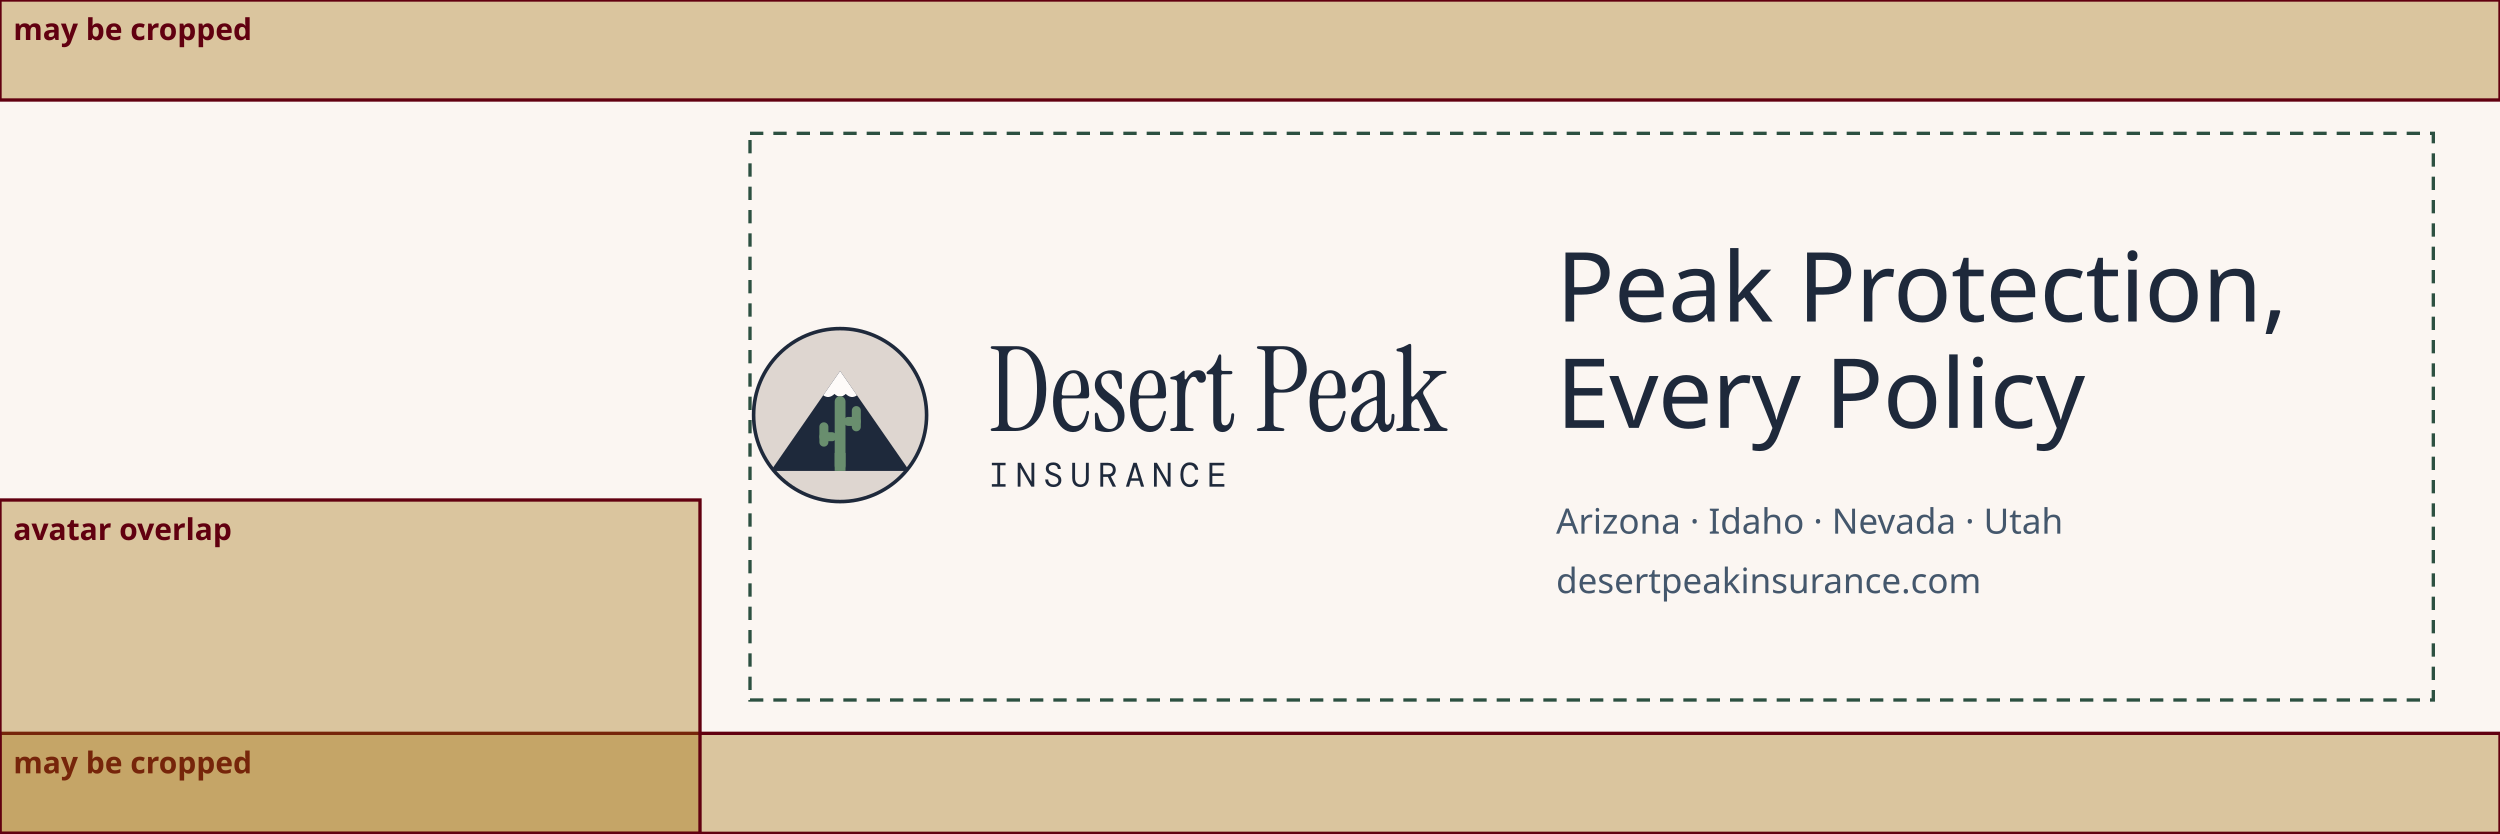
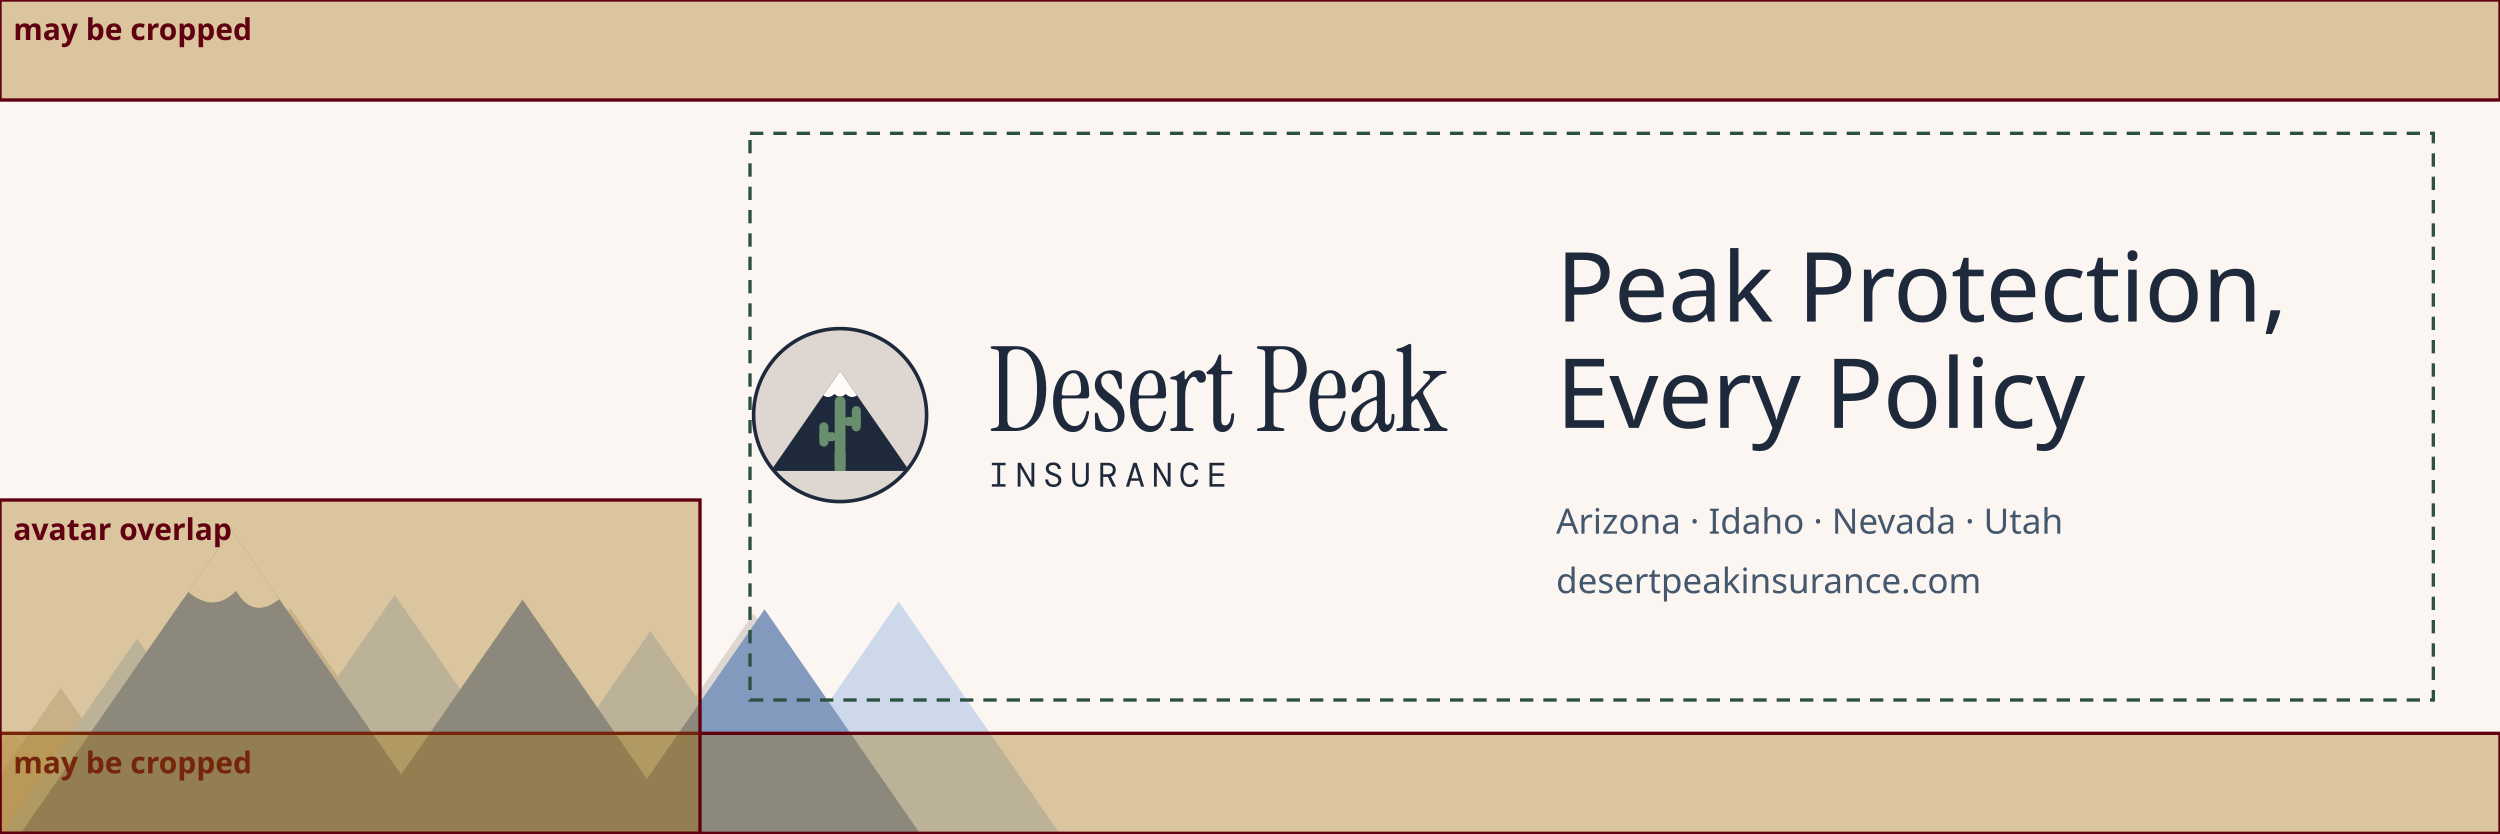
<svg xmlns="http://www.w3.org/2000/svg" viewBox="0 0 1500 500" width="1500" height="500" role="img" aria-labelledby="t">
  <style>@font-face{font-family:"Archivo";src:url("../../../../fonts/archivo-variable.woff2") format("woff2");font-weight:100 900;font-stretch:62% 125%;font-style:normal;font-display:block}
@font-face{font-family:"Archivo";src:url("../../../../fonts/archivo-italic-variable.woff2") format("woff2");font-weight:100 900;font-stretch:62% 125%;font-style:italic;font-display:block}
@font-face{font-family:"Source Serif 4";src:url("../../../../fonts/source-serif-4-variable.woff2") format("woff2");font-weight:200 900;font-style:normal;font-display:block}
@font-face{font-family:"Source Serif 4";src:url("../../../../fonts/source-serif-4-italic-variable.woff2") format("woff2");font-weight:200 900;font-style:italic;font-display:block}
@font-face{font-family:"Instrument Serif";src:url("../../../../fonts/instrument-serif-400.woff2") format("woff2");font-weight:400;font-style:normal;font-display:block}
@font-face{font-family:"Figtree";src:url("../../../../fonts/figtree-variable.woff2") format("woff2");font-weight:300 900;font-style:normal;font-display:block}
@font-face{font-family:"Figtree";src:url("../../../../fonts/figtree-italic-variable.woff2") format("woff2");font-weight:300 900;font-style:italic;font-display:block}
@font-face{font-family:"DM Mono";src:url("../../../../fonts/dm-mono-400.woff2") format("woff2");font-weight:400;font-style:normal;font-display:block}</style>
  <rect width="1500" height="500" fill="#FBF6F2" />
+   <g data-art="ridges">
+     <rect x="0" y="439.6" width="400" height="1" fill="#DED6D0" />
+     <polygon fill="#F1EAE5" points="-40,502 -38.12,502 6.5,437.68 51.12,502 43.88,502 90.13,435.32 136.39,502 117.59,502 153.94,449.59 190.3,502 183.41,502 225.42,441.43 267.44,502 256.34,502 302.68,435.2 349.01,502 334.65,502 389.59,422.8 444.52,502 429.18,502 471.07,441.62 512.96,502 460,502" />
+     <polygon fill="#DED6D0" points="-40,502 -25.55,502 36.43,412.65 98.41,502 79,502 174.14,364.86 269.27,502 243.52,502 318.99,393.21 394.46,502 359.16,502 452.15,367.96 545.13,502 460,502" />
+     <polygon fill="#CDD8EA" points="-40,502 -0.22,502 82.24,383.12 164.7,502 136.15,502 236.82,356.88 337.49,502 304.62,502 390.25,378.56 475.88,502 441.27,502 539.15,360.89 637.04,502 460,502" />
+     <polygon fill="#8399BE" points="-40,502 11.03,502 138.75,317.87 266.48,502 214.83,502 313.5,359.76 412.16,502 364.07,502 458.71,365.58 553.34,502 460,502" />
+     <path fill="#FBF6F2" d="M 138.75 317.87 L 167.61 359.47 q -15.87 12.48 -25.97 -4.99 q -14.43 14.98 -31.74 -2.08 L 109.89 359.47 Z" />
+   </g>
  <g data-logo="daniel/logo-horizontal.svg" transform="translate(450 195) scale(1.59)">
    <g transform="scale(.17)">
      <circle cx="200" cy="200" r="192" fill="#ded6d0" />
      <clipPath id="dpc">
        <circle cx="200" cy="200" r="192" />
      </clipPath>
      <g clip-path="url(#dpc)">
        <path fill="#1e293b" d="m200 102 154 222H46z" />
        <path fill="#fefbf9" d="m200 102 37.46 54q-12.49 9-24.97-3-12.49 12-24.98 0-12.48 12-24.97 3Z" />
        <g fill="#698e6e">
          <rect width="24" height="166" x="188" y="158" rx="12" />
          <path d="M188 284h24v40h-24z" />
          <rect width="20" height="56" x="226" y="180" rx="10" />
          <rect width="38" height="20" x="208" y="204" rx="10" />
          <rect width="20" height="54" x="154" y="216" rx="10" />
          <rect width="38" height="20" x="154" y="238" rx="10" />
        </g>
      </g>
      <circle cx="200" cy="200" r="192" fill="none" stroke="#1e293b" stroke-width="8" />
    </g>
    <path fill="#1e293b" d="M91.51 40q-.67 0-.67-.49 0-.4.58-.53l1.02-.18q1.52-.27 1.52-1.73V10.93q0-.93-.29-1.24t-1.23-.49l-1.02-.18q-.58-.13-.58-.53 0-.49.67-.49h8.98q3.47 0 6 2.02t3.91 5.67q1.38 3.64 1.38 8.44 0 4.85-1.45 8.4-1.44 3.56-4.06 5.51-2.63 1.96-6.23 1.96Zm8.71-1.16q3.96 0 6.02-3.77 2.07-3.78 2.07-10.94 0-7.11-1.98-11.04-1.97-3.93-5.84-3.93-3.38 0-3.38 3.24v23.2q0 1.78.73 2.51.74.73 2.38.73m21.65 1.56q-2.14 0-3.83-1.42-1.68-1.42-2.68-4.02t-1-6.03q0-3.51 1.02-6.17t2.8-4.18 3.95-1.51q2.63 0 4.25 2.15 1.62 2.16 1.62 7 0 1.47-1.11 1.47h-8.45q-.88 0-.88 1.02 0 4.71 1.37 7.07 1.38 2.35 3.51 2.35 1.69 0 2.76-1.2t1.73-4.04q.14-.49.58-.49.53 0 .4.89-.71 3.95-2.27 5.53-1.55 1.58-3.77 1.58m-3.56-13.82h4.49q2.13 0 2.13-2.22 0-2.89-.71-4.54-.71-1.64-2.13-1.64-1.73 0-2.91 2t-1.54 5.69q-.08.71.67.71m16.4 13.82q-1.02 0-2.18-.24-1.15-.25-1.86-.6-.4-.23-.4-.76l-.14-4.98q0-.75.58-.75.49 0 .67.71.75 3.15 1.84 4.31t2.65 1.15q1.29 0 2.13-1t.84-2.77-.97-3.16-3.29-3.02q-2.31-1.56-3.38-3.13-1.07-1.58-1.07-3.45 0-2.53 1.78-4.09 1.78-1.55 4.71-1.55.89 0 1.74.2.84.2 1.51.64.4.27.4.71l.09 4.89q0 .67-.54.67-.31 0-.44-.2-.14-.2-.22-.51-.89-2.89-1.78-4.03-.89-1.13-2.18-1.13-1.16 0-1.91.8-.76.8-.76 2 0 1.56.94 2.71.93 1.16 3.37 2.85 2.23 1.6 3.36 3.44 1.13 1.85 1.13 4.02 0 2.85-1.82 4.56t-4.8 1.71m16.18 0q-2.13 0-3.82-1.42t-2.69-4.02-1-6.03q0-3.51 1.02-6.17t2.8-4.18 3.96-1.51q2.62 0 4.24 2.15 1.62 2.16 1.62 7 0 1.47-1.11 1.47h-8.44q-.89 0-.89 1.02 0 4.71 1.38 7.07 1.37 2.35 3.51 2.35 1.69 0 2.75-1.2 1.07-1.2 1.74-4.04.13-.49.57-.49.54 0 .4.89-.71 3.95-2.26 5.53-1.56 1.58-3.78 1.58m-3.56-13.82h4.49q2.14 0 2.14-2.22 0-2.89-.72-4.54-.71-1.64-2.13-1.64-1.73 0-2.91 2t-1.53 5.69q-.09.71.66.71m17.43-6.4q1.82-3.11 4.4-3.11 1.46 0 2.17.86.71.87.71 1.94 0 .84-.42 1.37t-1.31.54q-.71 0-1.04-.34-.34-.33-.54-.77-.2-.45-.46-.78-.27-.33-.89-.33-.8 0-1.51.95-.71.96-1.18 2.56t-.47 3.64v10.31q0 .94.29 1.34t1.22.48l1.2.14q.49.09.49.49 0 .53-.66.53h-7.52q-.66 0-.66-.49 0-.4.58-.53l.53-.09q.93-.18 1.22-.56.29-.37.29-1.31V22.09q0-.8-.24-1.09-.25-.29-.87-.38l-.93-.13q-.58-.05-.58-.49 0-.36.71-.49 1.38-.22 2.11-.71t1.53-1.2q.4-.4.67-.4.4 0 .4.53v2.4q0 .31.27.38.26.07.49-.33m13.6 20.22q-1.56 0-2.56-1.09t-1-3.58V19.11q0-.53-.53-.53h-1.29q-.71 0-.71-.54 0-.35.4-.62 1.46-1.02 2.35-2.2t1.56-3.22q.31-.93.75-.93.49 0 .49.71v4.93q0 .62.62.62h2.89q.71 0 .71.63 0 .62-.71.62h-2.89q-.62 0-.62.62v16.58q0 .98.31 1.53.31.56 1.16.56.93 0 1.53-.94t.78-3.02q.09-.62.58-.62.53 0 .53.67-.13 3.42-1.4 4.93t-2.95 1.51m13.6-.4q-.67 0-.67-.49 0-.4.58-.53l1.02-.18q.93-.18 1.22-.49t.29-1.24V10.93q0-.93-.29-1.24t-1.22-.49l-1.02-.18q-.58-.13-.58-.53 0-.49.67-.49h9.28q2.63 0 4.63 1.13 2 1.14 3.11 3.14t1.11 4.62q0 2.53-1.11 4.49-1.11 1.95-3.07 3.04t-4.53 1.09h-3.2q-.62 0-.62.62v10.76q0 .93.35 1.27.36.33 1.6.55l1.65.27q.48.09.48.49 0 .53-.66.53Zm5.6-18.04q0 2.44 2.97 2.44 2.89 0 4.56-2.04t1.67-5.6q0-3.65-1.69-5.65t-4.8-2q-2.71 0-2.71 1.78Zm21.11 18.44q-2.14 0-3.83-1.42-1.68-1.42-2.68-4.02t-1-6.03q0-3.51 1.02-6.17t2.8-4.18 3.95-1.51q2.63 0 4.25 2.15 1.62 2.16 1.62 7 0 1.47-1.11 1.47h-8.45q-.88 0-.88 1.02 0 4.71 1.37 7.07 1.38 2.35 3.51 2.35 1.69 0 2.76-1.2t1.73-4.04q.14-.49.58-.49.53 0 .4.89-.71 3.95-2.27 5.53-1.55 1.58-3.77 1.58m-3.56-13.82h4.49q2.13 0 2.13-2.22 0-2.89-.71-4.54-.71-1.64-2.13-1.64-1.73 0-2.91 2t-1.54 5.69q-.08.71.67.71m15.91 13.82q-1.86 0-3.06-1.18t-1.2-3.13q0-1.91 1.2-3.62t3.28-3.09 4.76-2.22q.58-.18.58-.76v-4.04q0-2.14-.67-3.05t-1.82-.91q-1.11 0-2.02 1t-1.31 3.36q-.23 1.42-.96 2.06t-1.49.65q-1.24 0-1.24-1.25 0-1.29.73-2.55.73-1.27 1.93-2.31 1.2-1.05 2.63-1.67 1.42-.62 2.84-.62 4.4 0 4.4 5.11v13.6q0 1.86.93 1.86.58 0 1.07-.77.49-.78.49-2.65 0-.71.58-.71.53 0 .53.76 0 3.24-1.13 4.69-1.14 1.44-2.56 1.44-1.07 0-1.69-.87-.62-.86-.84-2.06-.05-.45-.38-.47t-.64.42q-1.07 1.47-2.18 2.22t-2.76.76m1.2-2.04q1.16 0 2.14-.83.97-.82 1.6-2.2.62-1.37.62-3.11v-3.24q0-.85-.94-.49-2.71.98-4.2 2.69-1.48 1.71-1.48 4.11 0 3.07 2.26 3.07M244.4 40q-.53 0-.53-.49 0-.44.49-.53l.62-.09q.93-.13 1.22-.53t.29-1.34V11.56q0-.8-.25-1.09-.24-.29-.86-.38l-.94-.13q-.48-.09-.48-.54 0-.44.48-.53 1.25-.27 2.09-.62.85-.36 1.43-.71.71-.45 1.06-.45.49 0 .49.71v18.62q0 .45.38.56t.73-.29l5.2-5.6q.94-1.02.78-1.71t-1.04-.87l-1.03-.17q-.57-.14-.57-.58 0-.45.62-.45h7.64q.62 0 .62.49t-.57.54l-.4.04q-1.03.09-2.05.78t-2.44 2.15l-2.76 2.94q-.93 1.02-.44 2l5.6 10.75q.49.89 1.06 1.29t1.43.58l.44.09q.53.13.53.53 0 .49-.62.49h-7.73q-.62 0-.62-.49 0-.44.57-.53l.76-.09q1.69-.22.71-2.18l-4.22-8.22q-.22-.45-.65-.49-.42-.04-.77.31l-.49.49q-.4.4-.54.8-.13.4-.13.89v6.53q0 .94.29 1.34t1.22.48l1.2.14q.49.09.49.53 0 .49-.53.49ZM91.27 61v-.94h2.05v-7.12h-2.05V52h5.17v.94H94.4v7.12h2.04V61Zm9.75 0v-9h1.1l4.09 7.11V52h1.07v9h-1.12l-4.09-7.11V61Zm13.5.15q-.95 0-1.65-.36t-1.08-1-.4-1.5h1.14q.01.77.52 1.33.5.56 1.47.56.89 0 1.37-.43t.48-1.04q0-.5-.23-.84t-.75-.6q-.52-.27-1.4-.55-1.23-.37-1.8-1.02-.56-.64-.56-1.59 0-.64.33-1.16t.96-.81 1.53-.29q.85 0 1.49.31.64.32.99.88t.35 1.3h-1.13q0-.36-.19-.71t-.58-.58-.98-.23q-.7 0-1.18.34t-.48.94q0 .45.22.75.21.31.7.56t1.32.54q.79.25 1.35.6.55.34.86.84t.3 1.24q0 .74-.37 1.3-.38.57-1.05.9-.66.32-1.55.32m10.18 0q-.9 0-1.6-.37t-1.1-1.14q-.41-.76-.41-1.92V52h1.08v5.76q0 1.16.57 1.79t1.49.63 1.48-.63q.55-.63.55-1.79V52h1.08v5.72q0 1.16-.41 1.92-.41.77-1.12 1.14t-1.61.37m7.5-.15v-9h2.76q1.04 0 1.72.35t1.01.94q.33.6.33 1.36 0 .89-.45 1.56-.46.68-1.4.95l1.95 3.84h-1.28l-1.81-3.69h-1.75V61Zm1.08-4.68h1.64q1.03 0 1.51-.47.49-.47.49-1.2 0-.77-.47-1.22t-1.54-.45h-1.63Zm8.57 4.68 2.82-9h1.25l2.8 9h-1.18l-.66-2.24h-3.19l-.65 2.24Zm3.41-7.48-1.3 4.34h2.65l-1.3-4.34Zm7.19 7.48v-9h1.1l4.09 7.11V52h1.07v9h-1.12l-4.09-7.11V61Zm13.47.15q-1.09 0-1.88-.57-.79-.58-1.21-1.62-.42-1.05-.42-2.46 0-1.4.42-2.45t1.21-1.63 1.88-.57q1.39 0 2.24.76.85.77.99 2.04h-1.2q-.13-.76-.64-1.27-.51-.52-1.39-.52-1.12 0-1.76.97t-.64 2.67.64 2.67 1.76.97q.91 0 1.41-.49t.62-1.26h1.2q-.21 1.29-1.02 2.03t-2.21.73m7.47-.15v-9h5.62v.98h-4.54v2.99h4.15v.98h-4.15v3.07h4.54V61Z" data-logo="wordmark.svg" />
  </g>
  <text font-family="Instrument Serif" font-size="58" font-weight="400" fill="#1E293B" letter-spacing="-0.005em">
    <tspan x="933.66" y="192.91">Peak Protection,</tspan>
    <tspan x="933.66" y="256.71">Every Policy</tspan>
  </text>
  <text font-family="DM Mono" font-size="21" font-weight="400" fill="#44576C">
    <tspan x="933.66" y="320.19">Arizona · Idaho · Nevada · Utah</tspan>
    <tspan x="933.66" y="355.89">desertpeakinsurance.com</tspan>
  </text>
  <rect x="0" y="0" width="1500" height="60" fill="#9F6C00" fill-opacity="0.35" stroke="#610010" stroke-width="2" />
  <text font-family="Figtree" font-size="18" font-weight="600" fill="#610010">
    <tspan x="8" y="24">may be cropped</tspan>
  </text>
  <rect x="0" y="440" width="1500" height="60" fill="#9F6C00" fill-opacity="0.35" stroke="#610010" stroke-width="2" />
  <text font-family="Figtree" font-size="18" font-weight="600" fill="#610010">
    <tspan x="8" y="464">may be cropped</tspan>
  </text>
  <rect x="0" y="300" width="420" height="200" fill="#9F6C00" fill-opacity="0.35" stroke="#610010" stroke-width="2" />
  <text font-family="Figtree" font-size="18" font-weight="600" fill="#610010">
    <tspan x="8" y="324">avatar overlap</tspan>
  </text>
  <rect x="450" y="80" width="1010" height="340" fill="none" stroke="#2C5041" stroke-width="2" stroke-dasharray="8 6" />
</svg>
